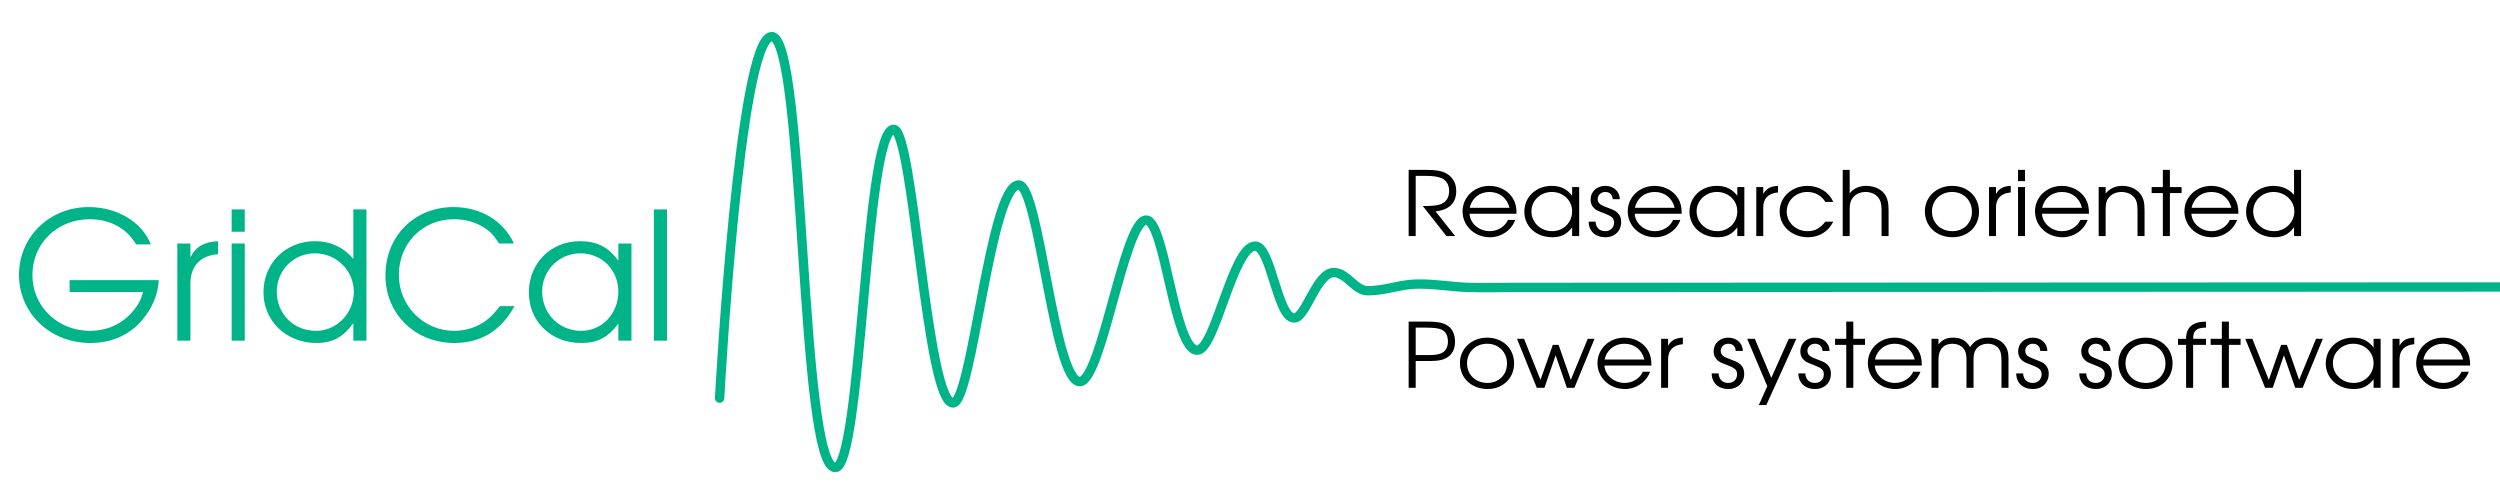
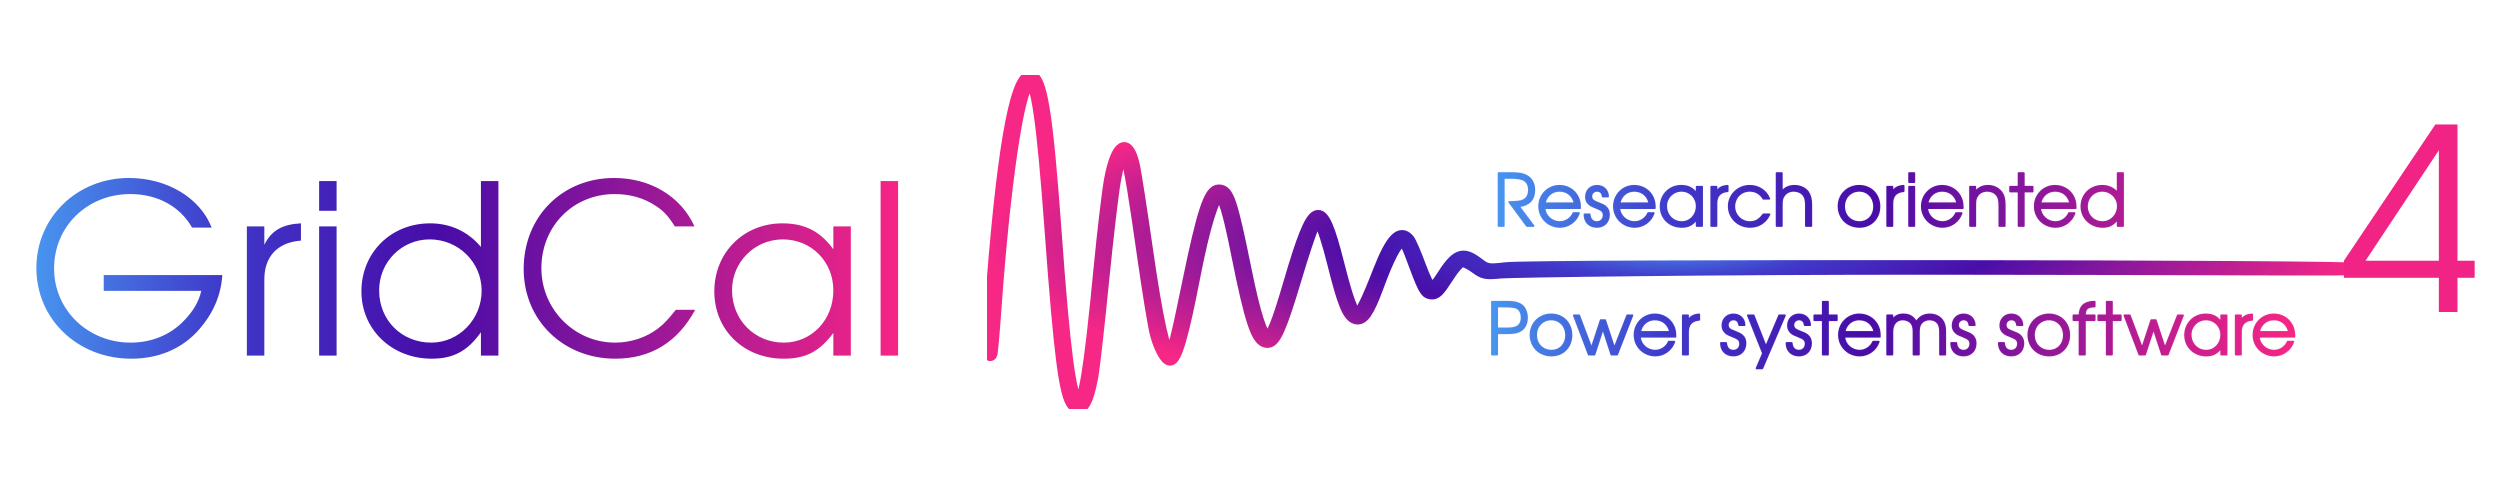
- <svg xmlns="http://www.w3.org/2000/svg" width="800" height="160" viewBox="0 0 800 160" id="svg2" version="1.1">
-   <defs id="defs4" />
+ <svg xmlns="http://www.w3.org/2000/svg" xmlns:xlink="http://www.w3.org/1999/xlink" width="800" height="160" viewBox="0 0 800 160" id="svg2" version="1.1">
+   <defs id="defs4">
+     <linearGradient gradientTransform="translate(9.19736e-7,4.7105907e-6)" xlink:href="#linearGradient3067" id="linearGradient6292-3" x1="-8.5722263e-08" y1="54.05" x2="510.593" y2="54.05" gradientUnits="userSpaceOnUse" />
+     <linearGradient id="linearGradient3067">
+       <stop id="stop3063" offset="0" style="stop-color:#4895ef;stop-opacity:1" />
+       <stop style="stop-color:#3f37c9;stop-opacity:1" offset="0.221" id="stop3069" />
+       <stop id="stop3071" offset="0.466" style="stop-color:#480ca8;stop-opacity:1" />
+       <stop id="stop3065" offset="1" style="stop-color:#f72585;stop-opacity:1" />
+     </linearGradient>
+     <filter style="color-interpolation-filters:sRGB" id="filter1411-2-5" x="-0.001" width="1.003" y="-0.007" height="1.014">
+       <feGaussianBlur stdDeviation="0.068" id="feGaussianBlur1413-7-6" />
+     </filter>
+     <linearGradient gradientTransform="translate(9.1973715e-7,4.7105917e-6)" xlink:href="#linearGradient3067" id="linearGradient904" x1="-8.5722263e-08" y1="54.05" x2="510.593" y2="54.05" gradientUnits="userSpaceOnUse" />
+     <linearGradient xlink:href="#linearGradient3067" id="linearGradient3507" gradientUnits="userSpaceOnUse" gradientTransform="matrix(0.6851878,0,0,0.6851878,43.10746,114.2373)" x1="25.249" y1="142.941" x2="124.667" y2="142.941" />
+     <linearGradient xlink:href="#linearGradient3067" id="linearGradient3509" gradientUnits="userSpaceOnUse" gradientTransform="matrix(0.6851878,0,0,0.6851878,43.10746,114.2373)" x1="25.36" y1="142.941" x2="124.556" y2="142.941" />
+     <filter style="color-interpolation-filters:sRGB" id="filter1427-9-2" x="-0.002" width="1.004" y="-0.023" height="1.046">
+       <feGaussianBlur stdDeviation="0.055" id="feGaussianBlur1429-20-6" />
+     </filter>
+     <radialGradient xlink:href="#linearGradient3067" id="radialGradient4407-2-1" cx="246.629" cy="58.497" fx="246.629" fy="58.497" r="57.94" gradientTransform="matrix(1,0,0,0.2450247,-155.4677,101.045)" gradientUnits="userSpaceOnUse" />
+     <filter style="color-interpolation-filters:sRGB" id="filter1539-6-3" x="-0.001" width="1.001" y="-0.003" height="1.006">
+       <feGaussianBlur stdDeviation="0.036" id="feGaussianBlur1541-1-6" />
+     </filter>
+     <filter style="color-interpolation-filters:sRGB" id="filter1503-0-2" x="-0.003" width="1.006" y="-0.002" height="1.004">
+       <feGaussianBlur stdDeviation="0.019" id="feGaussianBlur1505-6-0" />
+     </filter>
+     <filter style="color-interpolation-filters:sRGB" id="filter1427-6-7" x="-0.002" width="1.004" y="-0.023" height="1.046">
+       <feGaussianBlur stdDeviation="0.055" id="feGaussianBlur1429-2-9" />
+     </filter>
+     <linearGradient xlink:href="#linearGradient3067" id="linearGradient943" gradientUnits="userSpaceOnUse" gradientTransform="matrix(0.6851878,0,0,0.6851878,43.10746,114.2373)" x1="25.249" y1="142.941" x2="124.667" y2="142.941" />
+     <linearGradient xlink:href="#linearGradient3067" id="linearGradient945" gradientUnits="userSpaceOnUse" gradientTransform="matrix(0.6851878,0,0,0.6851878,43.10746,114.2373)" x1="25.36" y1="142.941" x2="124.556" y2="142.941" />
+   </defs>
  <g id="layer1" transform="translate(0,-892.3622)">
    <g id="g2995" transform="matrix(1.989616,0,0,1.989616,1.929304,-1039.851)">
-       <path id="path4166" d="m 114.769,1035.181 c 0,0 3.145,-58.054 8.372,-58.138 5.41,-0.088 4.488,69.289 10.232,69.301 4.256,0.012 4.775,-54.254 9.369,-54.396 3.235,-0.101 5.257,44.09 9.585,44.011 3.042,-0.055 5.974,-35.007 10.544,-35.062 3.28,-0.039 5.677,31.723 9.838,31.627 3.494,-0.08 7.183,-26.096 10.677,-25.981 3.036,0.1 4.452,20.904 8.193,20.932 2.863,0.021 5.712,-16.648 9.302,-16.744 2.592,-0.069 3.577,11.626 6.312,11.561 1.917,-0.045 3.577,-7.415 6.445,-7.309 2.021,0.075 3.327,2.888 5.315,2.924 2.593,0.047 5.116,-0.966 7.707,-1.063 2.838,-0.106 5.666,0.443 8.505,0.531 2.302,0.072 6.91,0 6.91,0 l 159.937,-0.067" style="fill:none;stroke:#00b488;stroke-width:1.508;stroke-linecap:round;stroke-linejoin:miter;stroke-opacity:1;stroke-miterlimit:4;stroke-dasharray:none" />
-       <text id="text4136" y="1025.935" x="0.835" style="font-style:normal;font-variant:normal;font-weight:normal;font-stretch:normal;line-height:0%;font-family:'URW Gothic L';-inkscape-font-specification:'URW Gothic L';letter-spacing:0px;word-spacing:0px;fill:#00b488;fill-opacity:1;stroke:none;" xml:space="preserve">
-         <tspan style="font-style:normal;font-variant:normal;font-weight:normal;font-stretch:normal;font-size:28.569px;line-height:1.25;font-family:'URW Gothic L';-inkscape-font-specification:'URW Gothic L';fill:#00b488;fill-opacity:1;" y="1025.935" x="0.835" id="tspan4138">GridCal</tspan>
+       <path id="path4166" d="m 119.034,806.304 c 0,0 3.145,-58.054 8.372,-58.138 5.41,-0.088 4.488,69.289 10.232,69.301 4.256,0.012 4.775,-54.254 9.369,-54.396 3.235,-0.101 5.257,44.09 9.585,44.011 3.042,-0.055 5.974,-35.007 10.544,-35.062 3.28,-0.039 5.677,31.723 9.838,31.627 3.494,-0.08 7.183,-26.096 10.677,-25.981 3.036,0.1 4.452,20.904 8.193,20.932 2.863,0.021 5.712,-16.648 9.302,-16.744 2.592,-0.069 3.577,11.626 6.312,11.561 1.917,-0.045 3.577,-7.415 6.445,-7.309 2.021,0.075 3.327,2.888 5.315,2.924 2.593,0.047 5.116,-0.966 7.707,-1.063 2.838,-0.106 5.666,0.443 8.505,0.531 2.302,0.072 6.91,0 6.91,0 l 159.937,-0.067" style="fill:none;stroke:#00b488;stroke-width:1.508;stroke-linecap:round;stroke-linejoin:miter;stroke-miterlimit:4;stroke-dasharray:none;stroke-opacity:1" />
+       <text id="text4136" y="797.058" x="5.1" style="font-style:normal;font-variant:normal;font-weight:normal;font-stretch:normal;line-height:0%;font-family:'URW Gothic L';-inkscape-font-specification:'URW Gothic L';letter-spacing:0px;word-spacing:0px;fill:#00b488;fill-opacity:1;stroke:none" xml:space="preserve">
+         <tspan style="font-style:normal;font-variant:normal;font-weight:normal;font-stretch:normal;font-size:28.569px;line-height:1.25;font-family:'URW Gothic L';-inkscape-font-specification:'URW Gothic L';fill:#00b488;fill-opacity:1" y="797.058" x="5.1" id="tspan4138">GridCal</tspan>
      </text>
-       <g transform="matrix(0.76291,0,0,0.7204963,114.5756,334.8299)" id="g3000">
+       <g transform="matrix(0.76291,0,0,0.7204963,118.8403,105.9532)" id="g3000">
        <text xml:space="preserve" style="font-style:normal;font-weight:normal;line-height:0%;font-family:sans-serif;letter-spacing:0px;word-spacing:0px;fill:#000000;fill-opacity:1;stroke:none" x="144" y="935.862" id="text2992">
          <tspan id="tspan2994" x="144" y="935.862" style="font-style:normal;font-variant:normal;font-stretch:normal;font-size:20px;line-height:1.25;font-family:'URW Gothic L';-inkscape-font-specification:'URW Gothic L Book'">Reasearch oriented</tspan>
        </text>
        <text xml:space="preserve" style="font-style:normal;font-weight:normal;line-height:0%;font-family:sans-serif;letter-spacing:0px;word-spacing:0px;fill:#000000;fill-opacity:1;stroke:none" x="144" y="969.741" id="text2996">
          <tspan id="tspan2998" x="144" y="969.741" style="font-style:normal;font-variant:normal;font-stretch:normal;font-size:20px;line-height:1.25;font-family:'URW Gothic L';-inkscape-font-specification:'URW Gothic L Book'">Power systems software</tspan>
        </text>
      </g>
+       <g id="g3518" transform="matrix(1.565777,0,0,1.565777,469.7967,400.9757)">
+         <g id="g3531" transform="translate(37.62451)">
+           <text transform="matrix(0.1740922,0,0,0.1740922,-334.6757,382.3013)" xml:space="preserve" style="font-style:normal;font-variant:normal;font-weight:normal;font-stretch:normal;font-size:139.37px;line-height:1.25;font-family:Sawasdee;-inkscape-font-specification:Sawasdee;letter-spacing:0px;word-spacing:0px;fill:url(#linearGradient6292-3);fill-opacity:1;stroke:none;stroke-width:3.484;stroke-linecap:butt;stroke-linejoin:round;filter:url(#filter1411-2-5)" x="-5.394" y="105.547" id="text828-1-7-22-2">
+             <tspan id="tspan826-8-9-8-9" x="-5.394" y="105.547" style="font-style:normal;font-variant:normal;font-weight:normal;font-stretch:normal;font-family:'URW Gothic L';-inkscape-font-specification:'URW Gothic L';fill:url(#linearGradient6292-3);fill-opacity:1;stroke-width:3.484;stroke-linecap:butt;stroke-linejoin:round">GridCal</tspan>
+           </text>
+           <text transform="matrix(1.210603,0,0,1.210603,-257.5846,128.4781)" xml:space="preserve" style="font-style:normal;font-variant:normal;font-weight:normal;font-stretch:normal;font-size:6.085px;line-height:1.25;font-family:'URW Gothic L';-inkscape-font-specification:'URW Gothic L';letter-spacing:0px;word-spacing:0px;fill:url(#linearGradient943);fill-opacity:1;stroke:url(#linearGradient945);stroke-width:0.152;stroke-linecap:butt;stroke-linejoin:round;filter:url(#filter1427-9-2)" x="60.022" y="213.843" id="text832-0-5-2-2">
+             <tspan x="60.022" y="213.843" style="fill:url(#linearGradient943);fill-opacity:1;stroke:url(#linearGradient945);stroke-width:0.152;stroke-linecap:butt;stroke-linejoin:round" id="tspan834-8-4-3-3">Research oriented</tspan>
+           </text>
+           <path transform="matrix(1.216192,0,0,1.199225,-277.1499,250.662)" style="opacity:0.99;fill:none;fill-opacity:1;stroke:url(#radialGradient4407-2-1);stroke-width:1.002;stroke-linecap:round;stroke-linejoin:bevel;stroke-miterlimit:4;stroke-dasharray:none;stroke-opacity:1;paint-order:stroke fill markers;filter:url(#filter1539-6-3)" d="m 40.348,129.284 c -0.683,-0.823 -1.115,-4.219 -1.878,-14.775 -0.697,-9.648 -1.204,-13.178 -1.835,-12.788 -0.888,0.549 -2.087,8.807 -2.832,19.506 -0.141,2.026 -0.294,3.725 -0.339,3.774 -0.289,0.316 -0.314,-0.571 -0.099,-3.597 0.955,-13.468 2.088,-20.222 3.391,-20.222 0.919,0 1.409,3.063 2.149,13.436 0.715,10.026 1.229,14.031 1.853,14.416 0.525,0.324 1.009,-2.685 1.834,-11.382 0.299,-3.158 0.7,-6.598 0.891,-7.644 0.562,-3.074 1.502,-3.617 2.031,-1.173 0.134,0.618 0.628,3.854 1.099,7.191 0.838,5.937 1.536,9.133 1.941,8.883 0.279,-0.172 0.54,-1.213 1.538,-6.14 1.226,-6.052 1.812,-7.836 2.575,-7.836 0.795,0 1.088,0.877 2.276,6.816 0.762,3.809 1.379,5.753 1.826,5.753 0.387,0 0.853,-1.171 1.872,-4.702 2.062,-7.145 2.68,-7.396 4.106,-1.667 0.78,3.134 1.25,4.418 1.616,4.418 0.28,0 0.832,-1.124 1.818,-3.699 1.047,-2.736 1.813,-3.551 2.527,-2.69 0.15,0.181 0.576,1.172 0.948,2.204 0.371,1.031 0.792,1.914 0.934,1.961 0.143,0.047 0.52,-0.335 0.839,-0.849 1.283,-2.068 1.819,-2.298 3.089,-1.33 0.738,0.563 0.81,0.641 2.404,0.446 2.318,-0.284 72.181,-0.22 72.181,0.068 0,0.147 -11.76,0.012 -35.594,-8.2e-4 -19.577,-0.011 -36.228,0.244 -37.003,0.32 -1.291,0.128 -1.471,0.092 -2.155,-0.421 -0.411,-0.308 -0.912,-0.56 -1.114,-0.56 -0.217,0 -0.732,0.581 -1.26,1.423 -0.722,1.152 -0.985,1.41 -1.378,1.354 -0.489,-0.07 -0.615,-0.319 -1.776,-3.494 -0.261,-0.715 -0.487,-1.02 -0.72,-0.975 -0.417,0.081 -1.112,1.426 -1.992,3.858 -0.805,2.225 -1.286,2.922 -1.885,2.732 -0.625,-0.198 -1.056,-1.269 -1.901,-4.718 -0.414,-1.689 -0.895,-3.214 -1.068,-3.387 -0.276,-0.276 -0.357,-0.234 -0.651,0.333 -0.184,0.357 -0.831,2.33 -1.436,4.385 -1.257,4.269 -1.765,5.422 -2.384,5.422 -0.866,0 -1.406,-1.594 -2.604,-7.686 -0.683,-3.474 -1.107,-4.882 -1.47,-4.882 -0.466,0 -1.296,2.747 -2.096,6.935 -0.989,5.177 -1.559,7.151 -2.066,7.151 -0.344,0 -0.885,-0.996 -1.204,-2.22 -0.166,-0.637 -0.644,-3.592 -1.061,-6.566 -1.41,-10.057 -1.626,-10.655 -2.376,-6.594 -0.187,1.01 -0.635,4.859 -0.996,8.553 -0.361,3.695 -0.764,7.352 -0.895,8.126 -0.415,2.453 -0.999,3.34 -1.67,2.531 z" id="path838-7-7-7" />
+           <text transform="matrix(0.8561447,0,0,0.8561447,-209.9193,205.6186)" id="text828-1-7-23-8-6-5-5" y="222.604" x="130.926" style="font-style:normal;font-variant:normal;font-weight:normal;font-stretch:normal;font-size:30.46px;line-height:1.25;font-family:Sawasdee;-inkscape-font-specification:Sawasdee;letter-spacing:0px;word-spacing:0px;fill:#f12486;fill-opacity:1;stroke:none;stroke-width:0.761;stroke-linecap:butt;stroke-linejoin:round;filter:url(#filter1503-0-2)" xml:space="preserve">
+             <tspan style="font-style:normal;font-variant:normal;font-weight:normal;font-stretch:normal;font-family:'URW Gothic L';-inkscape-font-specification:'URW Gothic L';fill:#f12486;fill-opacity:1;stroke-width:0.761;stroke-linecap:butt;stroke-linejoin:round" y="222.604" x="130.926" id="tspan826-8-9-7-97-56-9-9">4</tspan>
+           </text>
+           <text transform="matrix(1.210603,0,0,1.210603,-258.2625,141.6894)" xml:space="preserve" style="font-style:normal;font-variant:normal;font-weight:normal;font-stretch:normal;font-size:6.085px;line-height:1.25;font-family:'URW Gothic L';-inkscape-font-specification:'URW Gothic L';letter-spacing:0px;word-spacing:0px;fill:url(#linearGradient3507);fill-opacity:1;stroke:url(#linearGradient3509);stroke-width:0.152;stroke-linecap:butt;stroke-linejoin:round;filter:url(#filter1427-6-7)" x="60.022" y="213.843" id="text832-0-5-9-2">
+             <tspan x="60.022" y="213.843" style="fill:url(#linearGradient3507);fill-opacity:1;stroke:url(#linearGradient3509);stroke-width:0.152;stroke-linecap:butt;stroke-linejoin:round" id="tspan834-8-4-1-2">Power systems software</tspan>
+           </text>
+         </g>
+       </g>
    </g>
  </g>
</svg>
